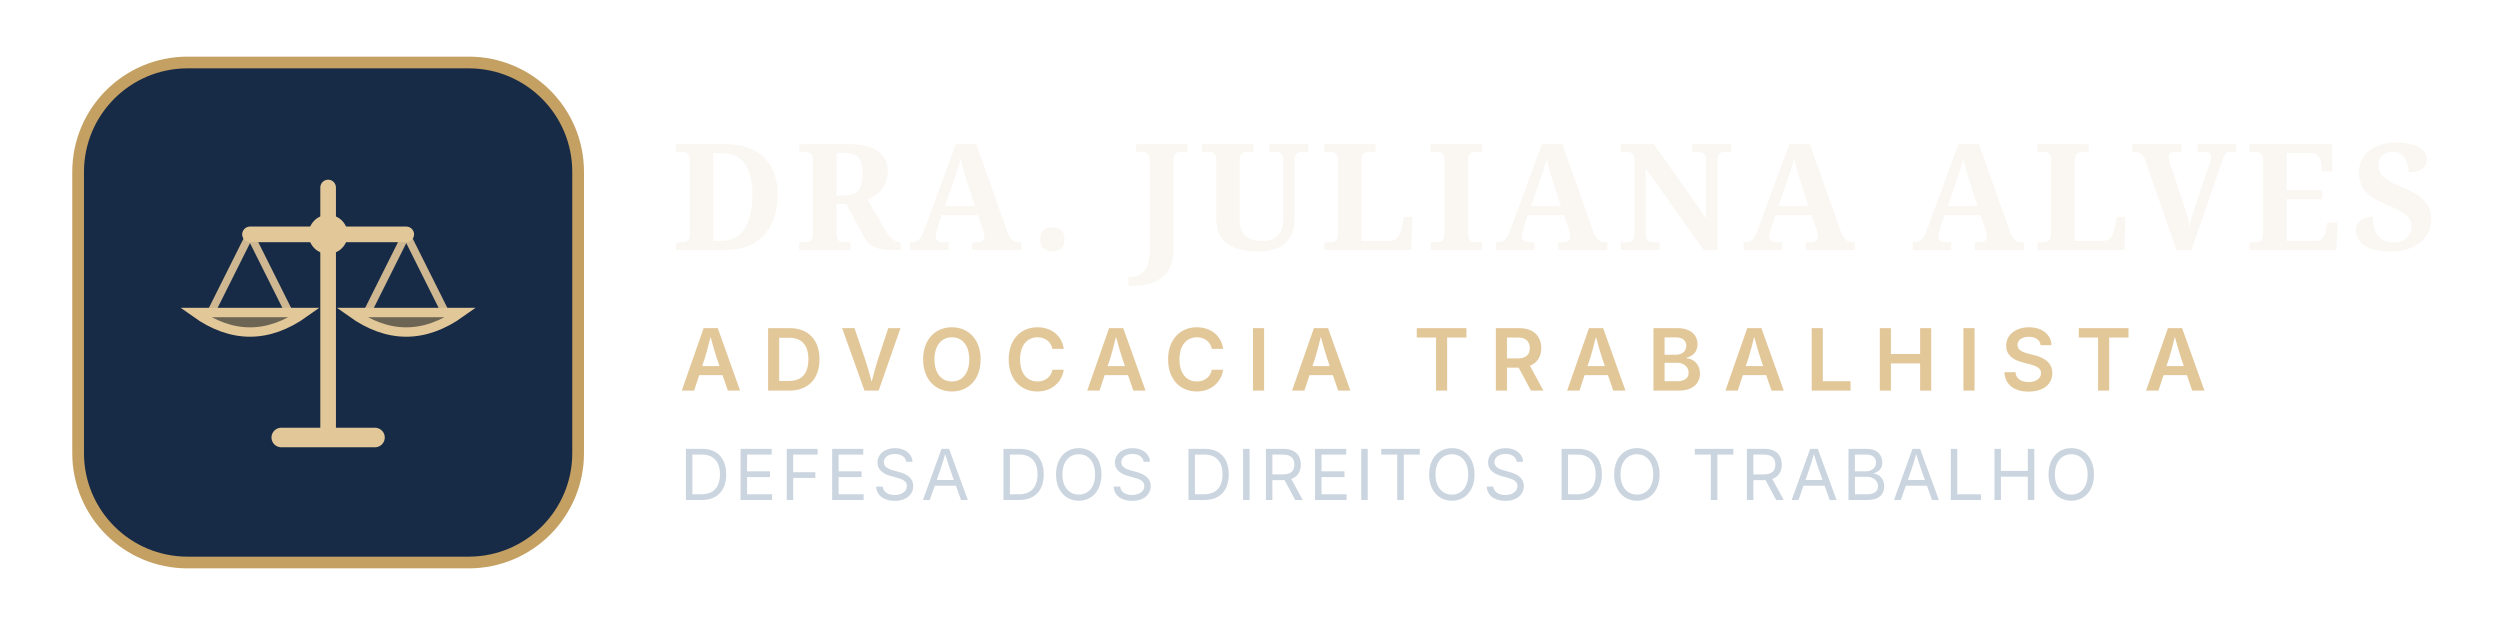
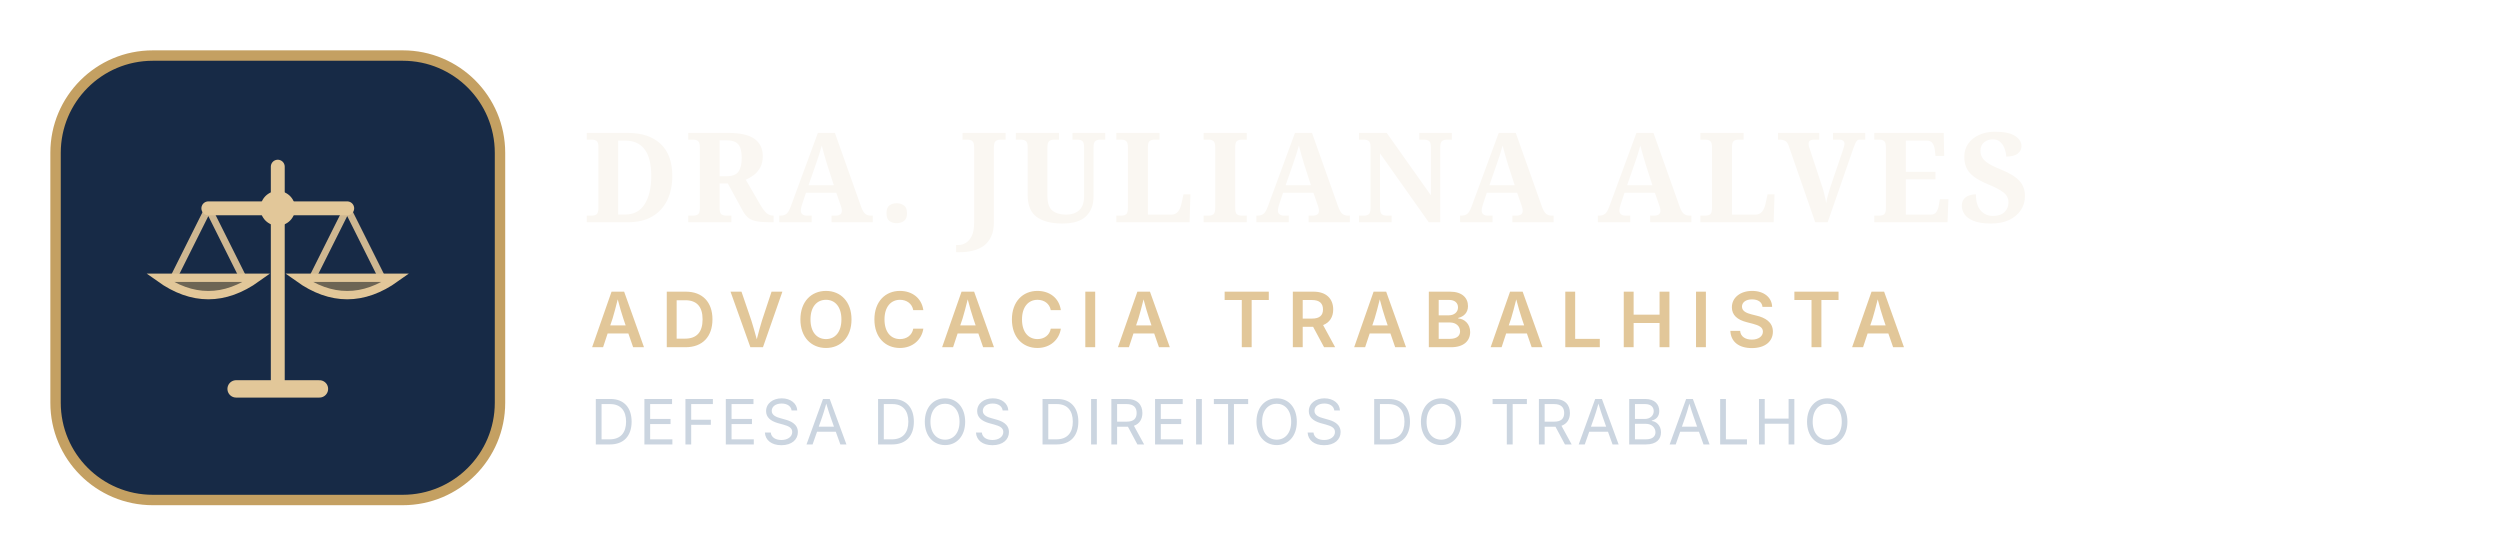
- <svg xmlns="http://www.w3.org/2000/svg" viewBox="0 0 320 80" width="320" height="80" fill="none">
-   <g transform="translate(10, 8)">
+ <svg xmlns="http://www.w3.org/2000/svg" viewBox="0 0 360 80" width="360" height="80" fill="none">
+   <g transform="translate(8, 8)">
    <rect x="0" y="0" width="64" height="64" rx="14" fill="#172A46" stroke="#C4A062" stroke-width="1.5" />
    <path d="M32 16 L32 48" stroke="#E2C799" stroke-width="2" stroke-linecap="round" />
    <path d="M22 22 L42 22" stroke="#E2C799" stroke-width="2" stroke-linecap="round" />
    <circle cx="32" cy="22" r="2.5" fill="#E2C799" />
    <path d="M22 22 L17 32 M22 22 L27 32" stroke="#E2C799" stroke-width="1" stroke-opacity="0.9" />
    <path d="M15 32 Q22 37 29 32 Z" fill="#C4A062" fill-opacity="0.5" stroke="#E2C799" stroke-width="1.2" />
    <path d="M42 22 L37 32 M42 22 L47 32" stroke="#E2C799" stroke-width="1" stroke-opacity="0.9" />
    <path d="M35 32 Q42 37 49 32 Z" fill="#C4A062" fill-opacity="0.5" stroke="#E2C799" stroke-width="1.2" />
    <path d="M26 48 L38 48" stroke="#E2C799" stroke-width="2.5" stroke-linecap="round" />
  </g>
-   <text x="86" y="32" font-family="'Playfair Display', Georgia, serif" font-size="19" font-weight="700" fill="#FAF7F2" letter-spacing="1.2">
+   <text x="84" y="32" font-family="'Playfair Display', Georgia, serif" font-size="18" font-weight="700" fill="#FAF7F2" letter-spacing="0.8">
    DRA. JULIANA ALVES
  </text>
-   <text x="87" y="50" font-family="'Inter', sans-serif" font-size="11" font-weight="600" fill="#E2C799" letter-spacing="2.5">
+   <text x="85" y="50" font-family="'Inter', sans-serif" font-size="11" font-weight="600" fill="#E2C799" letter-spacing="2.2">
    ADVOCACIA TRABALHISTA
  </text>
-   <text x="87" y="64" font-family="'Inter', sans-serif" font-size="9" font-weight="400" fill="#CBD5E0" letter-spacing="0.5">
+   <text x="85" y="64" font-family="'Inter', sans-serif" font-size="9" font-weight="400" fill="#CBD5E0" letter-spacing="0.5">
    DEFESA DOS DIREITOS DO TRABALHO
  </text>
</svg>
